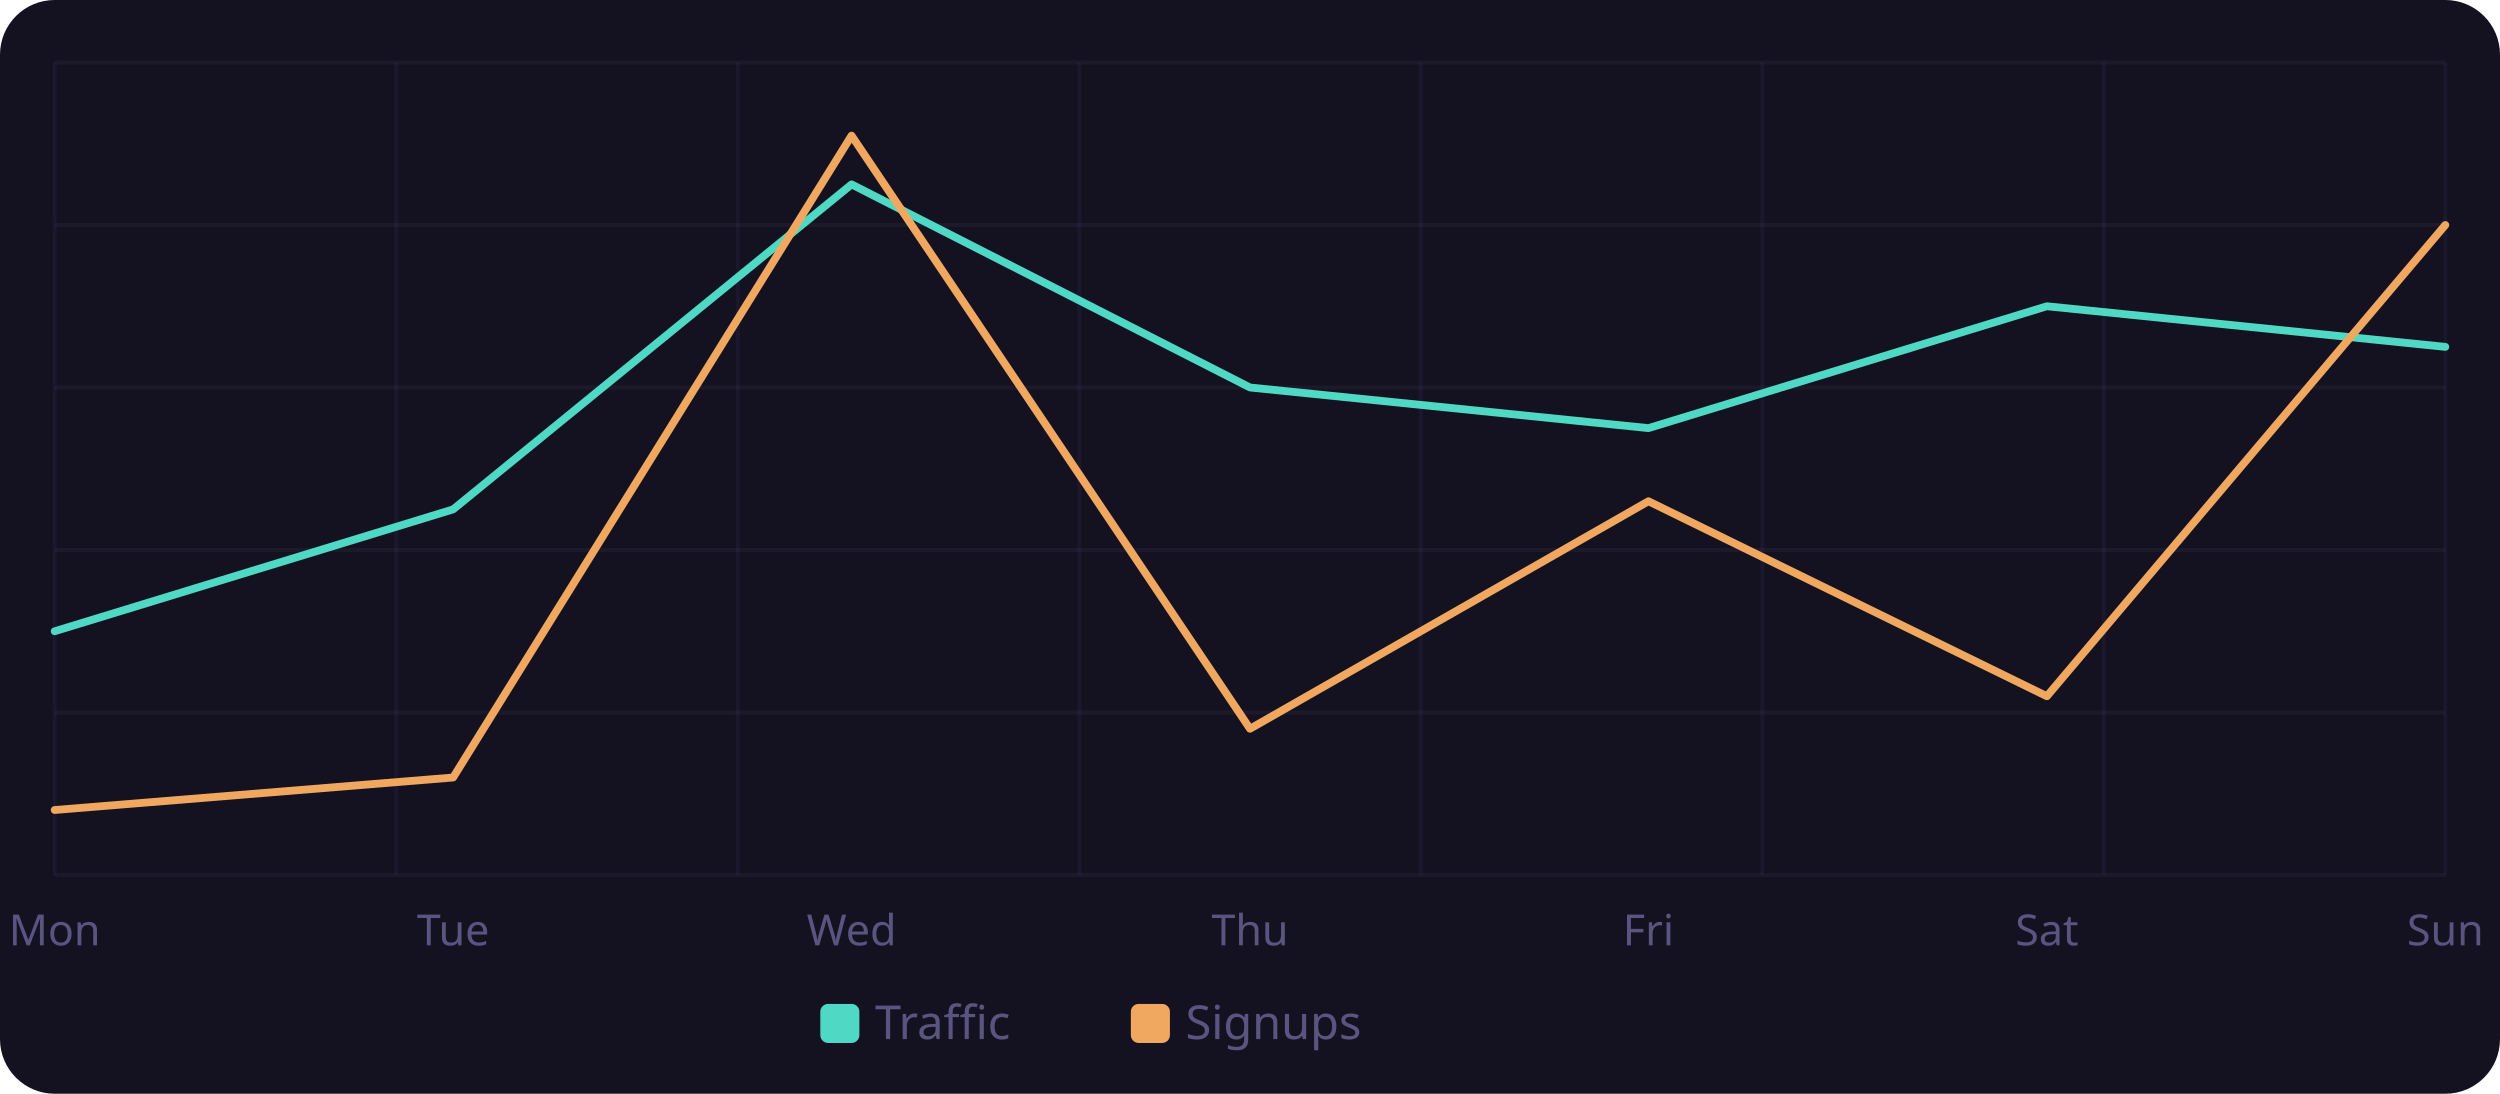
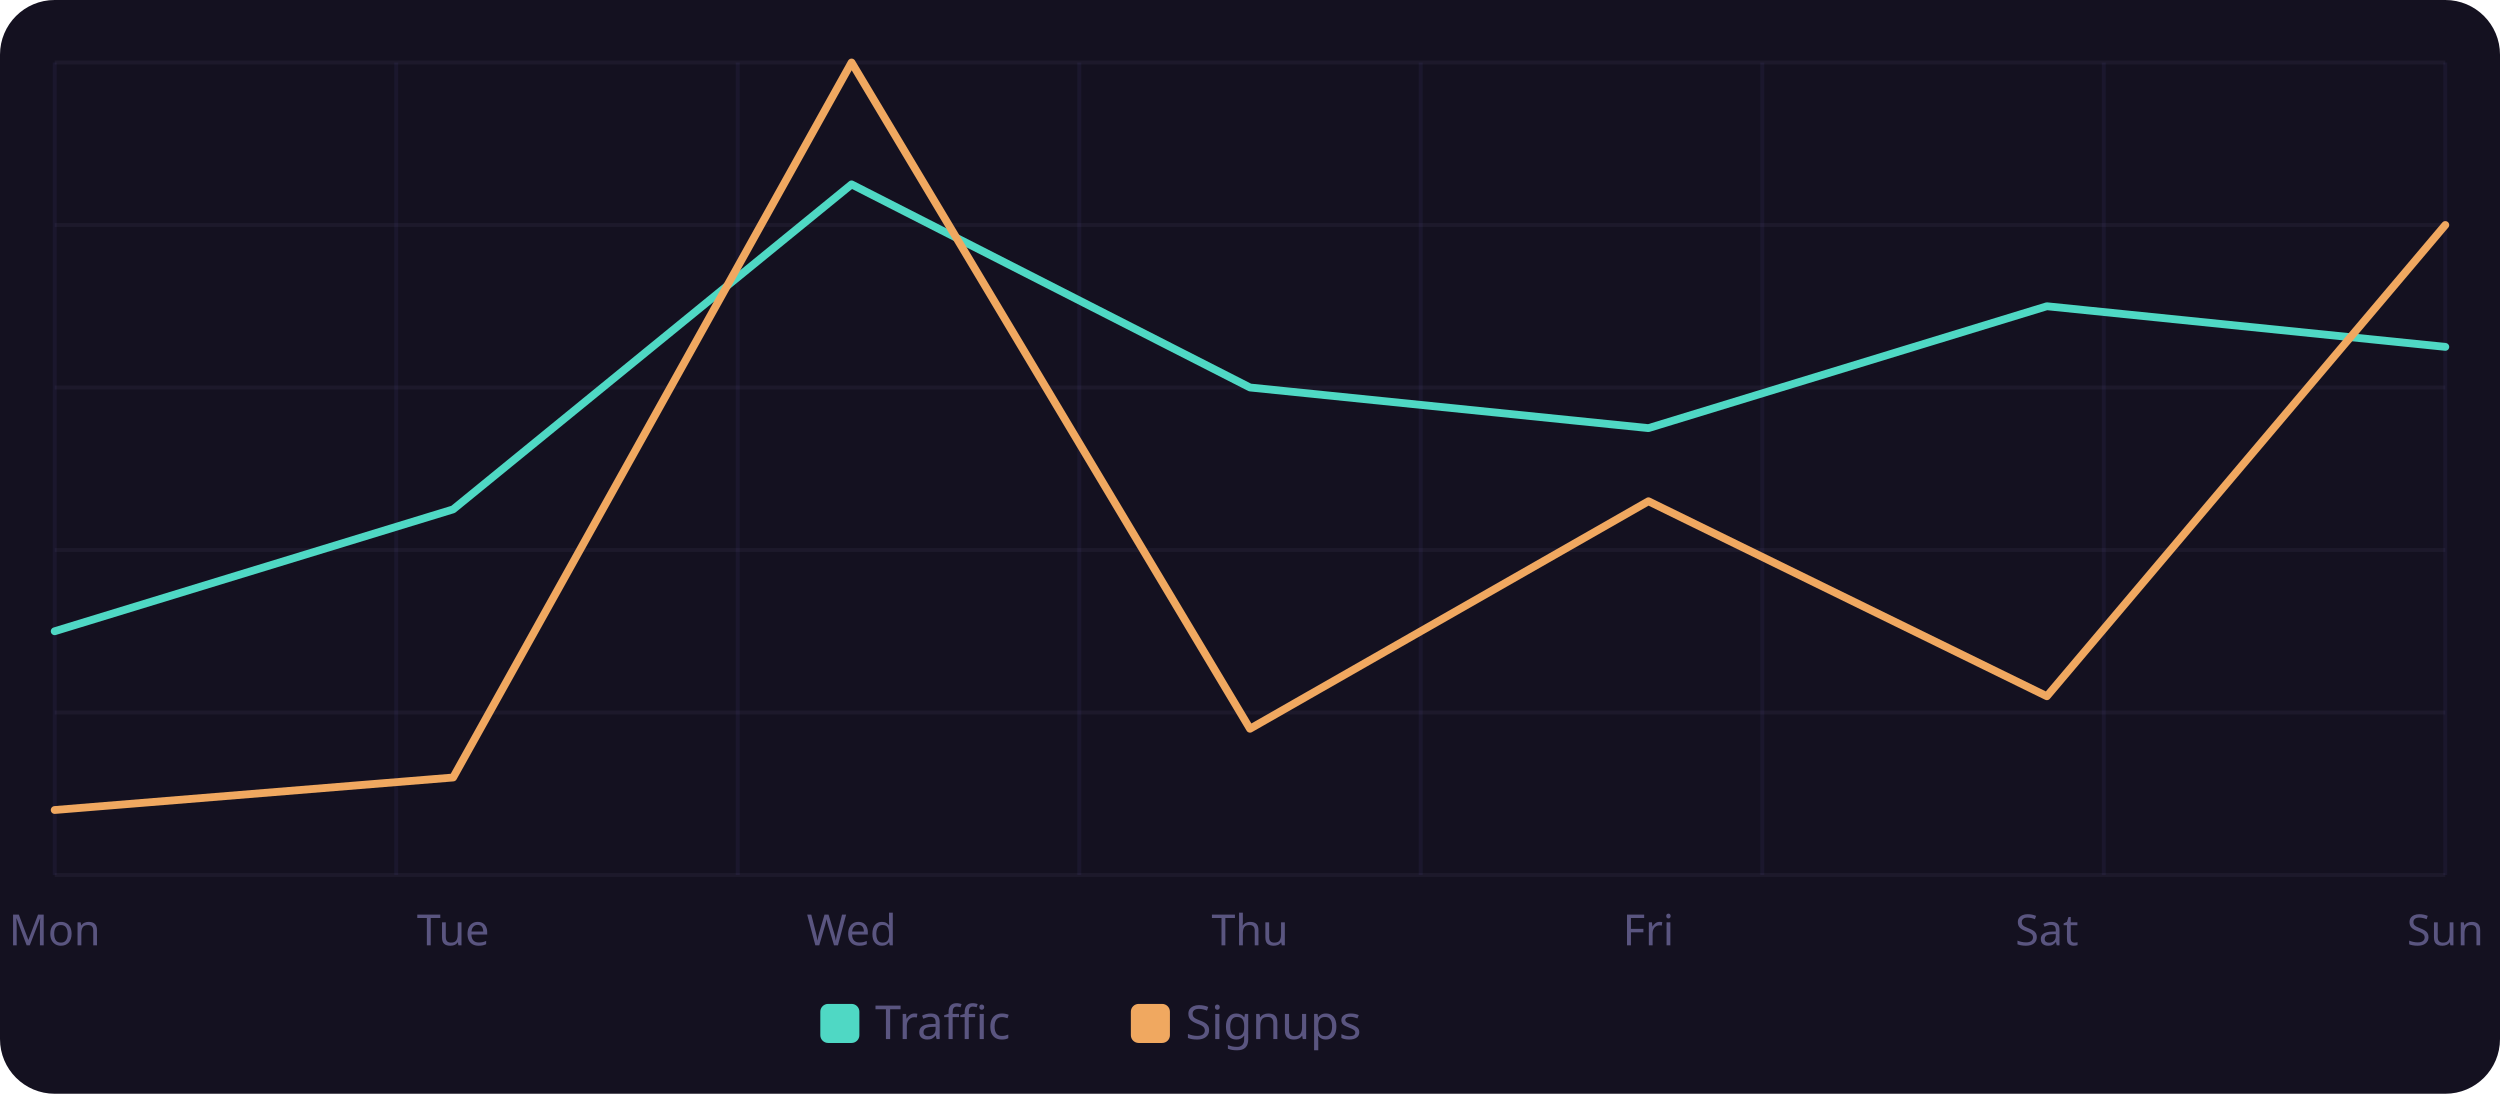
<svg xmlns="http://www.w3.org/2000/svg" width="640" height="280" viewBox="0 0 640 280">
  <rect x="0" y="0" width="640" height="280" rx="14" fill="#141120" />
  <line x1="14" y1="16" x2="626" y2="16" stroke="#5a5580" stroke-width="1" opacity="0.12" />
  <line x1="14" y1="57.6" x2="626" y2="57.6" stroke="#5a5580" stroke-width="1" opacity="0.12" />
  <line x1="14" y1="99.2" x2="626" y2="99.2" stroke="#5a5580" stroke-width="1" opacity="0.12" />
  <line x1="14" y1="140.8" x2="626" y2="140.8" stroke="#5a5580" stroke-width="1" opacity="0.12" />
  <line x1="14" y1="182.4" x2="626" y2="182.4" stroke="#5a5580" stroke-width="1" opacity="0.12" />
  <line x1="14" y1="224" x2="626" y2="224" stroke="#5a5580" stroke-width="1" opacity="0.12" />
  <line x1="14" y1="16" x2="14" y2="224" stroke="#4a4490" stroke-width="1" opacity="0.12" />
  <line x1="101.43" y1="16" x2="101.43" y2="224" stroke="#4a4490" stroke-width="1" opacity="0.12" />
  <line x1="188.86" y1="16" x2="188.86" y2="224" stroke="#4a4490" stroke-width="1" opacity="0.12" />
  <line x1="276.29" y1="16" x2="276.29" y2="224" stroke="#4a4490" stroke-width="1" opacity="0.12" />
  <line x1="363.71" y1="16" x2="363.71" y2="224" stroke="#4a4490" stroke-width="1" opacity="0.12" />
  <line x1="451.14" y1="16" x2="451.14" y2="224" stroke="#4a4490" stroke-width="1" opacity="0.12" />
  <line x1="538.57" y1="16" x2="538.57" y2="224" stroke="#4a4490" stroke-width="1" opacity="0.12" />
  <line x1="626" y1="16" x2="626" y2="224" stroke="#4a4490" stroke-width="1" opacity="0.12" />
  <path d="M14,161.6 L116,130.4 L218,47.2 L320,99.2 L422,109.6 L524,78.4 L626,88.8" fill="none" stroke="#4fd8c4" stroke-width="2" stroke-linejoin="round" stroke-linecap="round" />
-   <path d="M14,207.36 L116,199.04 L218,34.72 L320,186.56 L422,128.32 L524,178.24 L626,57.6" fill="none" stroke="#f0a860" stroke-width="2" stroke-linejoin="round" stroke-linecap="round" />
+   <path d="M14,207.36 L116,199.04 L218,16 L320,186.56 L422,128.32 L524,178.24 L626,57.6" fill="none" stroke="#f0a860" stroke-width="2" stroke-linejoin="round" stroke-linecap="round" />
  <text x="14" y="242" font-size="11" fill="#5a5580" font-family="sans-serif" text-anchor="middle">Mon</text>
  <text x="116" y="242" font-size="11" fill="#5a5580" font-family="sans-serif" text-anchor="middle">Tue</text>
  <text x="218" y="242" font-size="11" fill="#5a5580" font-family="sans-serif" text-anchor="middle">Wed</text>
  <text x="320" y="242" font-size="11" fill="#5a5580" font-family="sans-serif" text-anchor="middle">Thu</text>
  <text x="422" y="242" font-size="11" fill="#5a5580" font-family="sans-serif" text-anchor="middle">Fri</text>
  <text x="524" y="242" font-size="11" fill="#5a5580" font-family="sans-serif" text-anchor="middle">Sat</text>
  <text x="626" y="242" font-size="11" fill="#5a5580" font-family="sans-serif" text-anchor="middle">Sun</text>
  <rect x="210" y="257" width="10" height="10" rx="2" fill="#4fd8c4" />
  <text x="224" y="266" font-size="12" fill="#5a5580" font-family="sans-serif">Traffic</text>
  <rect x="289.5" y="257" width="10" height="10" rx="2" fill="#f0a860" />
  <text x="303.5" y="266" font-size="12" fill="#5a5580" font-family="sans-serif">Signups</text>
</svg>
